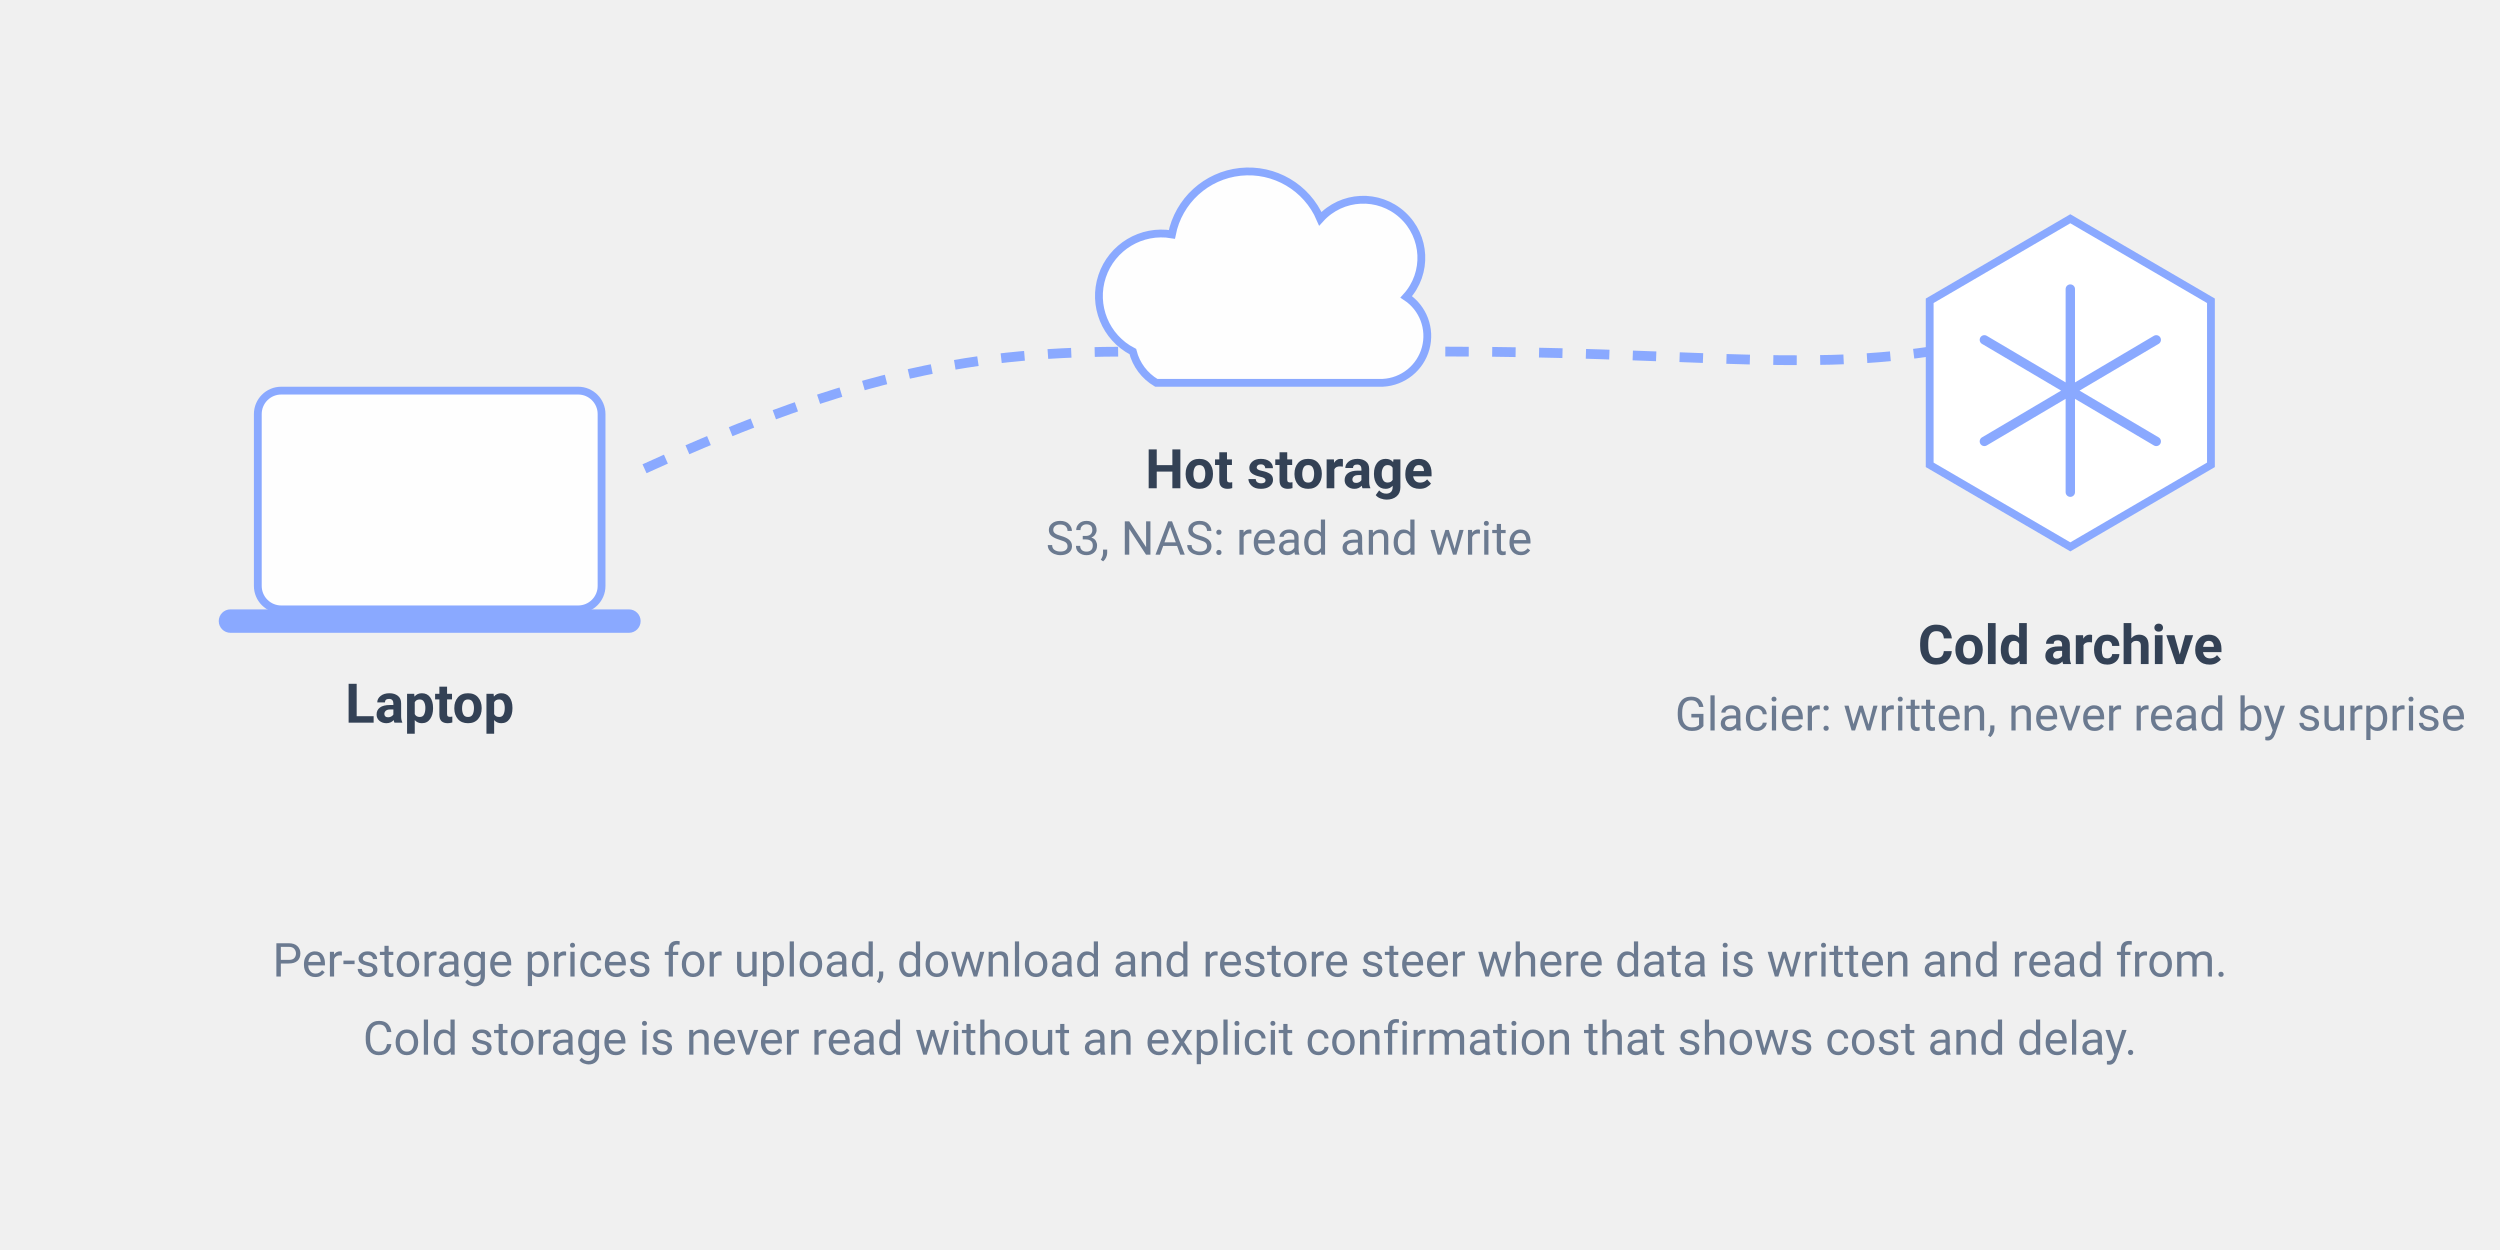
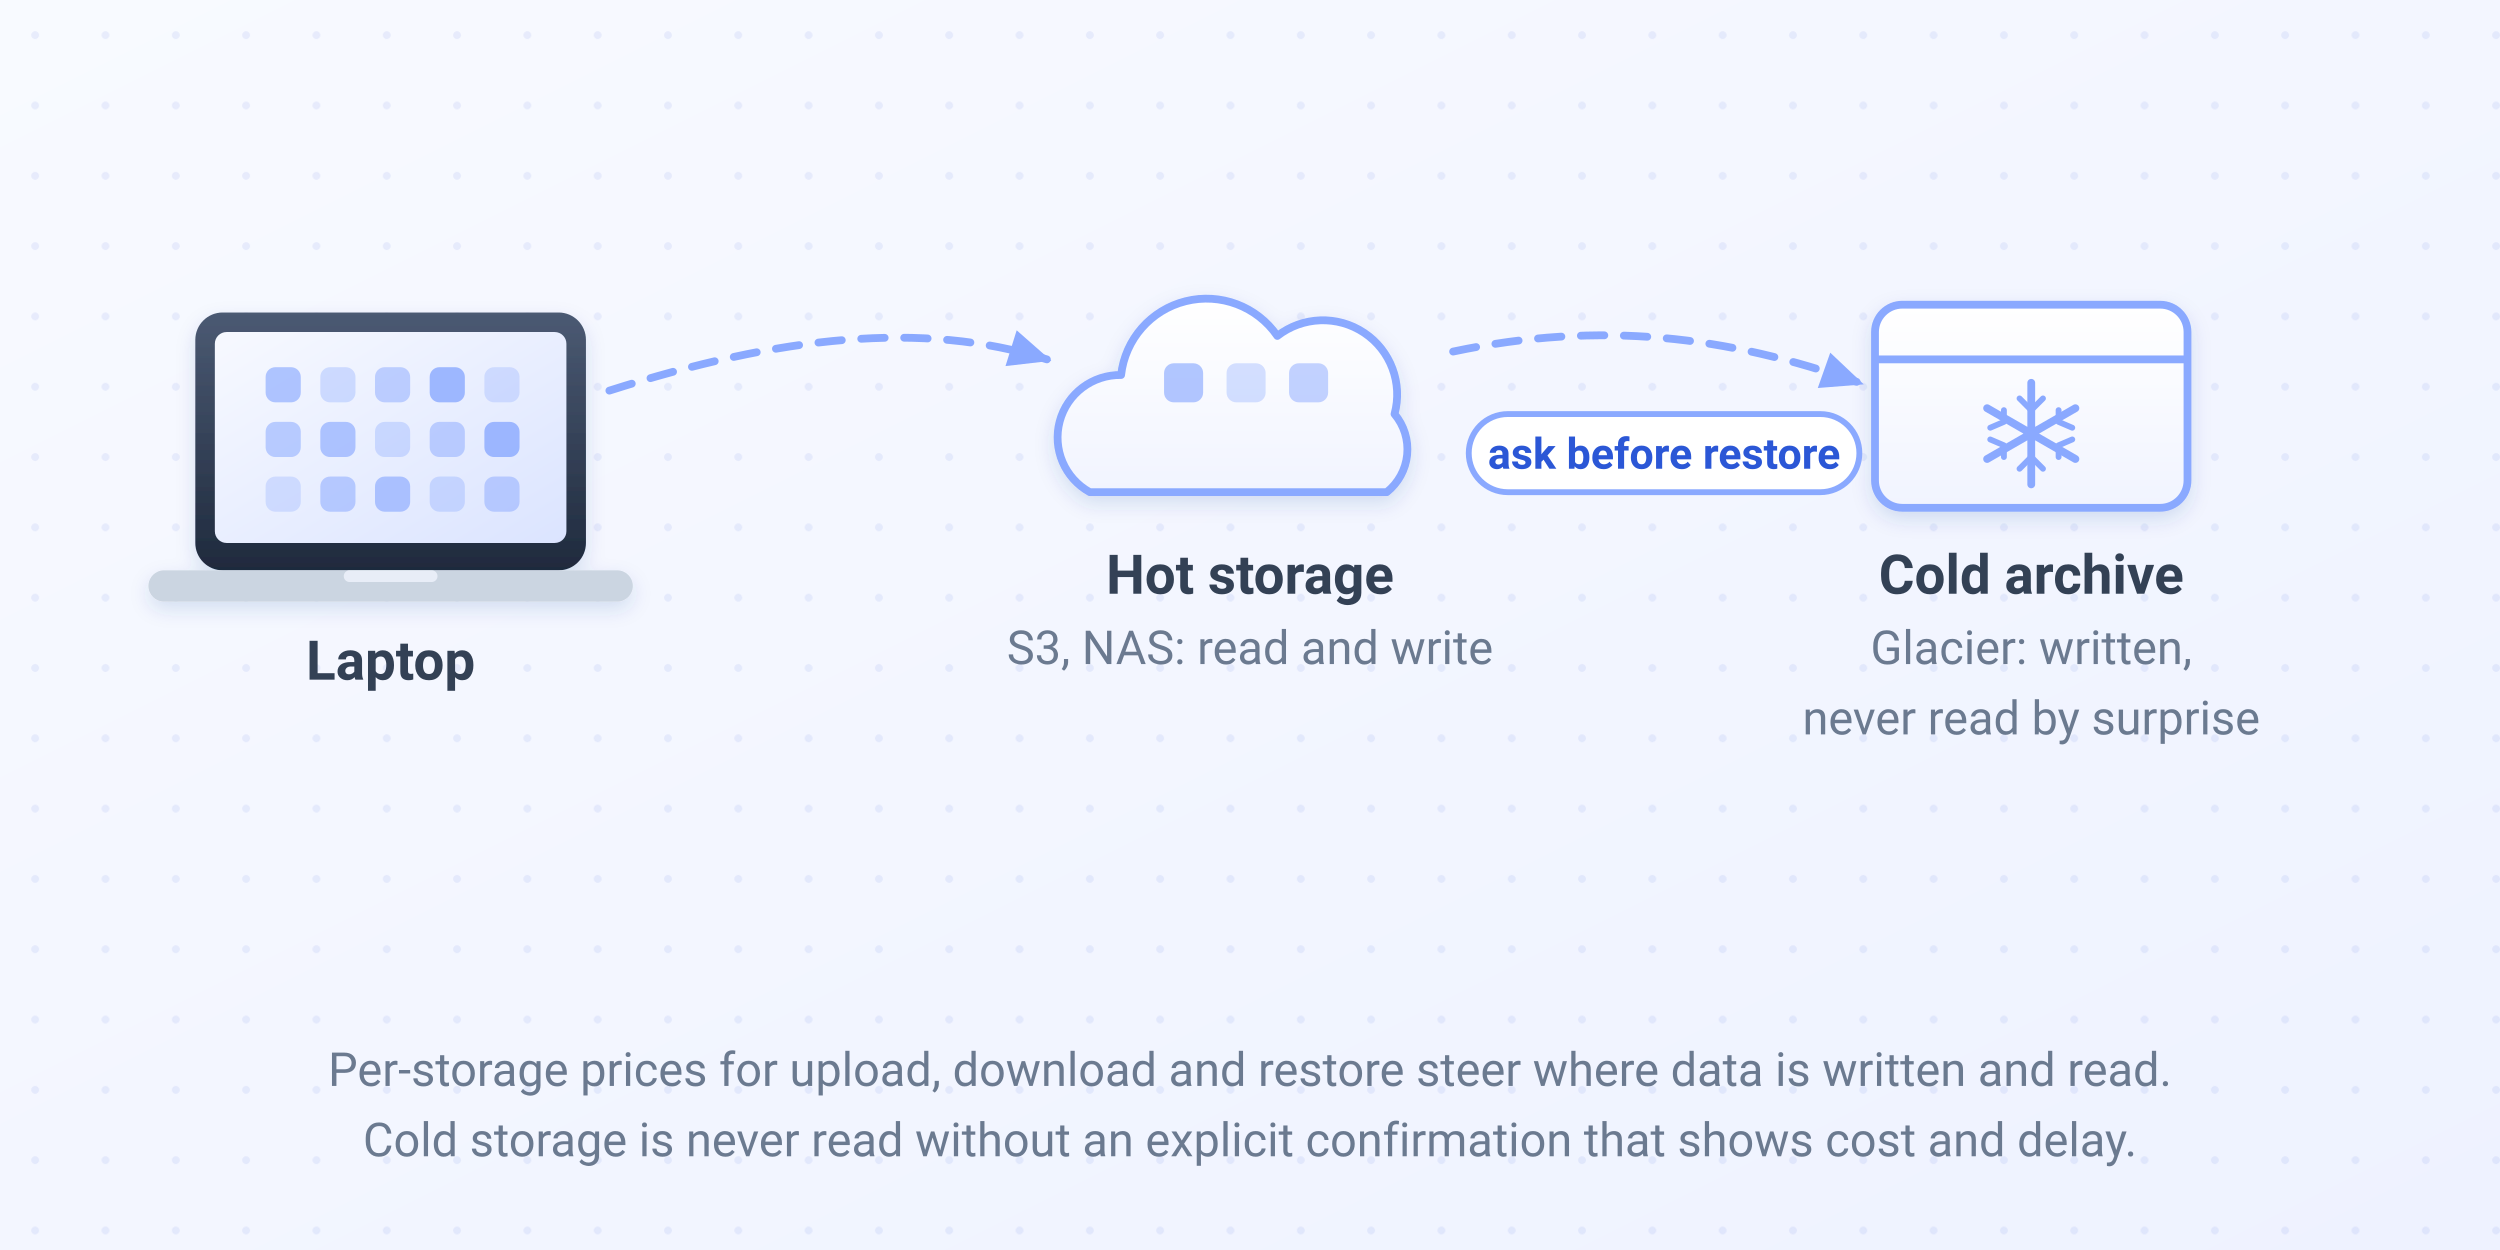
<svg xmlns="http://www.w3.org/2000/svg" viewBox="0 0 640 320" width="640" height="320" role="img" aria-label="Cold storage and cost-aware placement">
  <defs>
-     <linearGradient id="g" x1="0" y1="0" x2="1" y2="1">
-       <stop offset="0" stop-color="#2f5fe0" />
+     <linearGradient id="bg" x1="0" y1="0" x2="1" y2="1">
+       <stop offset="0" stop-color="#f8faff" />
+       <stop offset="1" stop-color="#eef2ff" />
+     </linearGradient>
+     <pattern id="dots" width="18" height="18" patternUnits="userSpaceOnUse">
+       <circle cx="9" cy="9" r="1" fill="#2b57d6" fill-opacity=".08" />
+     </pattern>
+     <linearGradient id="pg" x1="0" y1="0" x2="1" y2="1">
+       <stop offset="0" stop-color="#3d6ef2" />
      <stop offset="1" stop-color="#1b3a9a" />
    </linearGradient>
-     <pattern id="blocks" width="12" height="12" patternUnits="userSpaceOnUse">
-       <rect x="2" y="2" width="8" height="8" rx="2" fill="#8aa9ff" fill-opacity="0.45" />
-     </pattern>
-     <g id="lock">
-       <rect x="-8" y="-2" width="16" height="12" rx="3" fill="#2b57d6" />
-       <path d="M-4.5 -2 V-6 a4.5 4.5 0 0 1 9 0 V-2" fill="none" stroke="#2b57d6" stroke-width="2.4" />
-       <circle cx="0" cy="4" r="1.8" fill="#fff" />
+     <linearGradient id="wg" x1="0" y1="0" x2="0" y2="1">
+       <stop offset="0" stop-color="#ffffff" />
+       <stop offset="1" stop-color="#f1f4ff" />
+     </linearGradient>
+     <linearGradient id="sg" x1="0" y1="0" x2="1" y2="1">
+       <stop offset="0" stop-color="#f7f9ff" />
+       <stop offset="1" stop-color="#dbe4ff" />
+     </linearGradient>
+     <linearGradient id="dg" x1="0" y1="0" x2="0" y2="1">
+       <stop offset="0" stop-color="#4b5a73" />
+       <stop offset="1" stop-color="#1f2a3d" />
+     </linearGradient>
+     <filter id="sh" x="-20%" y="-20%" width="140%" height="160%">
+       <feDropShadow dx="0" dy="2" stdDeviation="2.5" flood-color="#1b3a9a" flood-opacity=".14" />
+     </filter>
+     <marker id="ah" viewBox="0 0 10 10" refX="8" refY="5" markerWidth="6" markerHeight="6" orient="auto-start-reverse">
+       <path d="M0 1 L9 5 L0 9 z" fill="#8aa9ff" />
+     </marker>
+     <marker id="ahp" viewBox="0 0 10 10" refX="8" refY="5" markerWidth="6" markerHeight="6" orient="auto-start-reverse">
+       <path d="M0 1 L9 5 L0 9 z" fill="#2b57d6" />
+     </marker>
+     <g id="laptop" filter="url(#sh)">
+       <rect x="-50" y="-36" width="100" height="66" rx="7" fill="url(#dg)" />
+       <rect x="-45" y="-31" width="90" height="54" rx="3" fill="url(#sg)" />
+       <rect x="-62" y="30" width="124" height="8" rx="4" fill="#cbd5e1" />
+       <rect x="-12" y="30" width="24" height="3" rx="1.5" fill="#e8edf7" />
    </g>
-     <g id="device">
-       <rect x="-44" y="-30" width="88" height="56" rx="6" fill="#fff" fill-opacity="0.95" stroke="#8aa9ff" stroke-width="2" />
-       <rect x="-54" y="26" width="108" height="6" rx="3" fill="#8aa9ff" />
+     <g id="cloud" filter="url(#sh)">
+       <path transform="translate(-3 10)" d="M-38 16 A16 16 0 0 1 -30 -14 A22 22 0 0 1 10 -24 A19 19 0 0 1 40 -4 A14 14 0 0 1 38 16 Z" fill="url(#wg)" stroke="#8aa9ff" stroke-width="2" stroke-linejoin="round" />
    </g>
-     <g id="phone">
-       <rect x="-20" y="-38" width="40" height="72" rx="7" fill="#fff" fill-opacity="0.95" stroke="#8aa9ff" stroke-width="2" />
-       <circle cy="29" r="2.4" fill="#8aa9ff" />
-     </g>
-     <g id="disk">
-       <rect x="-40" y="-16" width="80" height="32" rx="5" fill="#eef2ff" stroke="#8aa9ff" stroke-width="2" />
-       <circle cx="28" cy="0" r="3" fill="#2bb673" />
-     </g>
-     <g id="usb">
-       <rect x="-30" y="-9" width="44" height="18" rx="4" fill="#eef2ff" stroke="#8aa9ff" stroke-width="2" />
-       <rect x="14" y="-6" width="16" height="12" fill="#8aa9ff" />
-     </g>
-     <g id="cloud">
-       <path d="M-40 10 a16 16 0 0 1 10 -30 a20 20 0 0 1 38 -4 a14 14 0 0 1 22 20 a12 12 0 0 1 -6 22 h-58 a13 13 0 0 1 -6 -8z" fill="#fff" fill-opacity="0.95" stroke="#8aa9ff" stroke-width="2" />
+     <g id="snow">
+       <path d="M0 -13 V13 M-11.3 -6.5 L11.3 6.5 M-11.3 6.5 L11.3 -6.5" stroke="#8aa9ff" stroke-width="2" stroke-linecap="round" />
+       <path d="M-3 -9 L0 -6 L3 -9 M-3 9 L0 6 L3 9 M-10.5 -1.5 L-7 -3 L-7 -6 M10.5 1.5 L7 3 L7 6 M-10.5 1.5 L-7 3 L-7 6 M10.5 -1.5 L7 -3 L7 -6" fill="none" stroke="#8aa9ff" stroke-width="1.5" stroke-linecap="round" stroke-linejoin="round" />
    </g>
  </defs>
-   <style>text{font-family:system-ui, -apple-system, 'Segoe UI', Roboto, Helvetica, Arial, sans-serif} .t{font-size:14px;font-weight:600;fill:#334155} .s{font-size:12px;fill:#6b7a90} .d{stroke:#8aa9ff;stroke-width:2.5;stroke-dasharray:6 6;fill:none}</style>
-   <use href="#device" x="110" y="130" />
-   <text x="110" y="185" text-anchor="middle" class="t">Laptop</text>
-   <use href="#cloud" x="330" y="80" />
-   <text x="330" y="125" text-anchor="middle" class="t">Hot storage</text>
-   <text x="330" y="142" text-anchor="middle" class="s">S3, NAS: read and write</text>
-   <g transform="translate(530 100)">
-     <path d="M0 -44 l36 21 v42 l-36 21 l-36 -21 v-42 z" fill="#fff" stroke="#8aa9ff" stroke-width="2" />
-     <path d="M0 -26 v52 M-22 -13 l44 26 M-22 13 l44 -26" stroke="#8aa9ff" stroke-width="2.4" stroke-linecap="round" />
+   <style>text{font-family:system-ui,-apple-system,'Segoe UI',Roboto,Helvetica,Arial,sans-serif}.t{font-size:14px;font-weight:600;fill:#334155}.s{font-size:12px;fill:#6b7a90}.n{font-size:12px;fill:#334155}.w{font-size:12px;font-weight:600;fill:#fff}.d{stroke:#8aa9ff;stroke-width:2;stroke-dasharray:6 5;fill:none;stroke-linecap:round;marker-end:url(#ah)}.dd{stroke:#8aa9ff;stroke-width:2;stroke-dasharray:6 5;fill:none;stroke-linecap:round;marker-end:url(#ah);marker-start:url(#ah)}.l{stroke:#2b57d6;stroke-width:2;fill:none;stroke-linecap:round;marker-end:url(#ahp);marker-start:url(#ahp)}.tr{stroke:#cbd5e1;stroke-width:2;stroke-dasharray:7 6;fill:none;stroke-linecap:round}.m{text-anchor:middle}.e{text-anchor:end}</style>
+   <rect width="640" height="320" fill="url(#bg)" />
+   <rect width="640" height="320" fill="url(#dots)" />
+   <use href="#laptop" x="100" y="116" />
+   <rect x="68" y="94" width="9" height="9" rx="2.5" fill="#8aa9ff" fill-opacity=".65" />
+   <rect x="82" y="94" width="9" height="9" rx="2.5" fill="#8aa9ff" fill-opacity=".35" />
+   <rect x="96" y="94" width="9" height="9" rx="2.5" fill="#8aa9ff" fill-opacity=".5" />
+   <rect x="110" y="94" width="9" height="9" rx="2.5" fill="#8aa9ff" fill-opacity=".8" />
+   <rect x="124" y="94" width="9" height="9" rx="2.5" fill="#8aa9ff" fill-opacity=".3" />
+   <rect x="68" y="108" width="9" height="9" rx="2.5" fill="#8aa9ff" fill-opacity=".55" />
+   <rect x="82" y="108" width="9" height="9" rx="2.5" fill="#8aa9ff" fill-opacity=".65" />
+   <rect x="96" y="108" width="9" height="9" rx="2.5" fill="#8aa9ff" fill-opacity=".35" />
+   <rect x="110" y="108" width="9" height="9" rx="2.5" fill="#8aa9ff" fill-opacity=".5" />
+   <rect x="124" y="108" width="9" height="9" rx="2.5" fill="#8aa9ff" fill-opacity=".8" />
+   <rect x="68" y="122" width="9" height="9" rx="2.5" fill="#8aa9ff" fill-opacity=".3" />
+   <rect x="82" y="122" width="9" height="9" rx="2.5" fill="#8aa9ff" fill-opacity=".55" />
+   <rect x="96" y="122" width="9" height="9" rx="2.5" fill="#8aa9ff" fill-opacity=".65" />
+   <rect x="110" y="122" width="9" height="9" rx="2.5" fill="#8aa9ff" fill-opacity=".35" />
+   <rect x="124" y="122" width="9" height="9" rx="2.5" fill="#8aa9ff" fill-opacity=".5" />
+   <text x="100" y="174" class="t m">Laptop</text>
+   <use href="#cloud" x="320" y="100" />
+   <rect x="298" y="93" width="10" height="10" rx="2.5" fill="#8aa9ff" fill-opacity=".65" />
+   <rect x="314" y="93" width="10" height="10" rx="2.5" fill="#8aa9ff" fill-opacity=".35" />
+   <rect x="330" y="93" width="10" height="10" rx="2.5" fill="#8aa9ff" fill-opacity=".5" />
+   <text x="320" y="152" class="t m">Hot storage</text>
+   <text x="320" y="170" class="s m">S3, NAS: read and write</text>
+   <g transform="translate(520 104)">
+     <rect x="-40" y="-26" width="80" height="52" rx="7" fill="url(#wg)" stroke="#8aa9ff" stroke-width="2" filter="url(#sh)" />
+     <path d="M-40 -12 H40" stroke="#8aa9ff" stroke-width="2" />
+     <use href="#snow" y="7" />
  </g>
-   <text x="530" y="170" text-anchor="middle" class="t">Cold archive</text>
-   <text x="530" y="187" text-anchor="middle" class="s">Glacier: written, never read by surprise</text>
-   <path class="d" d="M165 120 C 220 95, 250 90, 290 90" />
-   <path class="d" d="M370 90 C 430 90, 460 95, 494 90" />
-   <text x="320" y="250" text-anchor="middle" class="s">Per-storage prices for upload, download and restore steer where data is written and read from.</text>
-   <text x="320" y="270" text-anchor="middle" class="s">Cold storage is never read without an explicit confirmation that shows cost and delay.</text>
+   <text x="520" y="152" class="t m">Cold archive</text>
+   <text x="520" y="170" class="s m">Glacier: written,</text>
+   <text x="520" y="188" class="s m">never read by surprise</text>
+   <path class="d" d="M156 100 C 200 86, 236 82, 268 92" />
+   <path class="d" d="M372 90 C 410 82, 442 86, 476 98" />
+   <rect x="376" y="106" width="100" height="20" rx="10" fill="#fff" stroke="#8aa9ff" stroke-width="1.5" />
+   <text x="426" y="120" class="m" style="font-size:11px;font-weight:600;fill:#2b57d6">ask before restore</text>
+   <text x="320" y="278" class="s m">Per-storage prices for upload, download and restore steer where data is written and read.</text>
+   <text x="320" y="296" class="s m">Cold storage is never read without an explicit confirmation that shows cost and delay.</text>
</svg>
